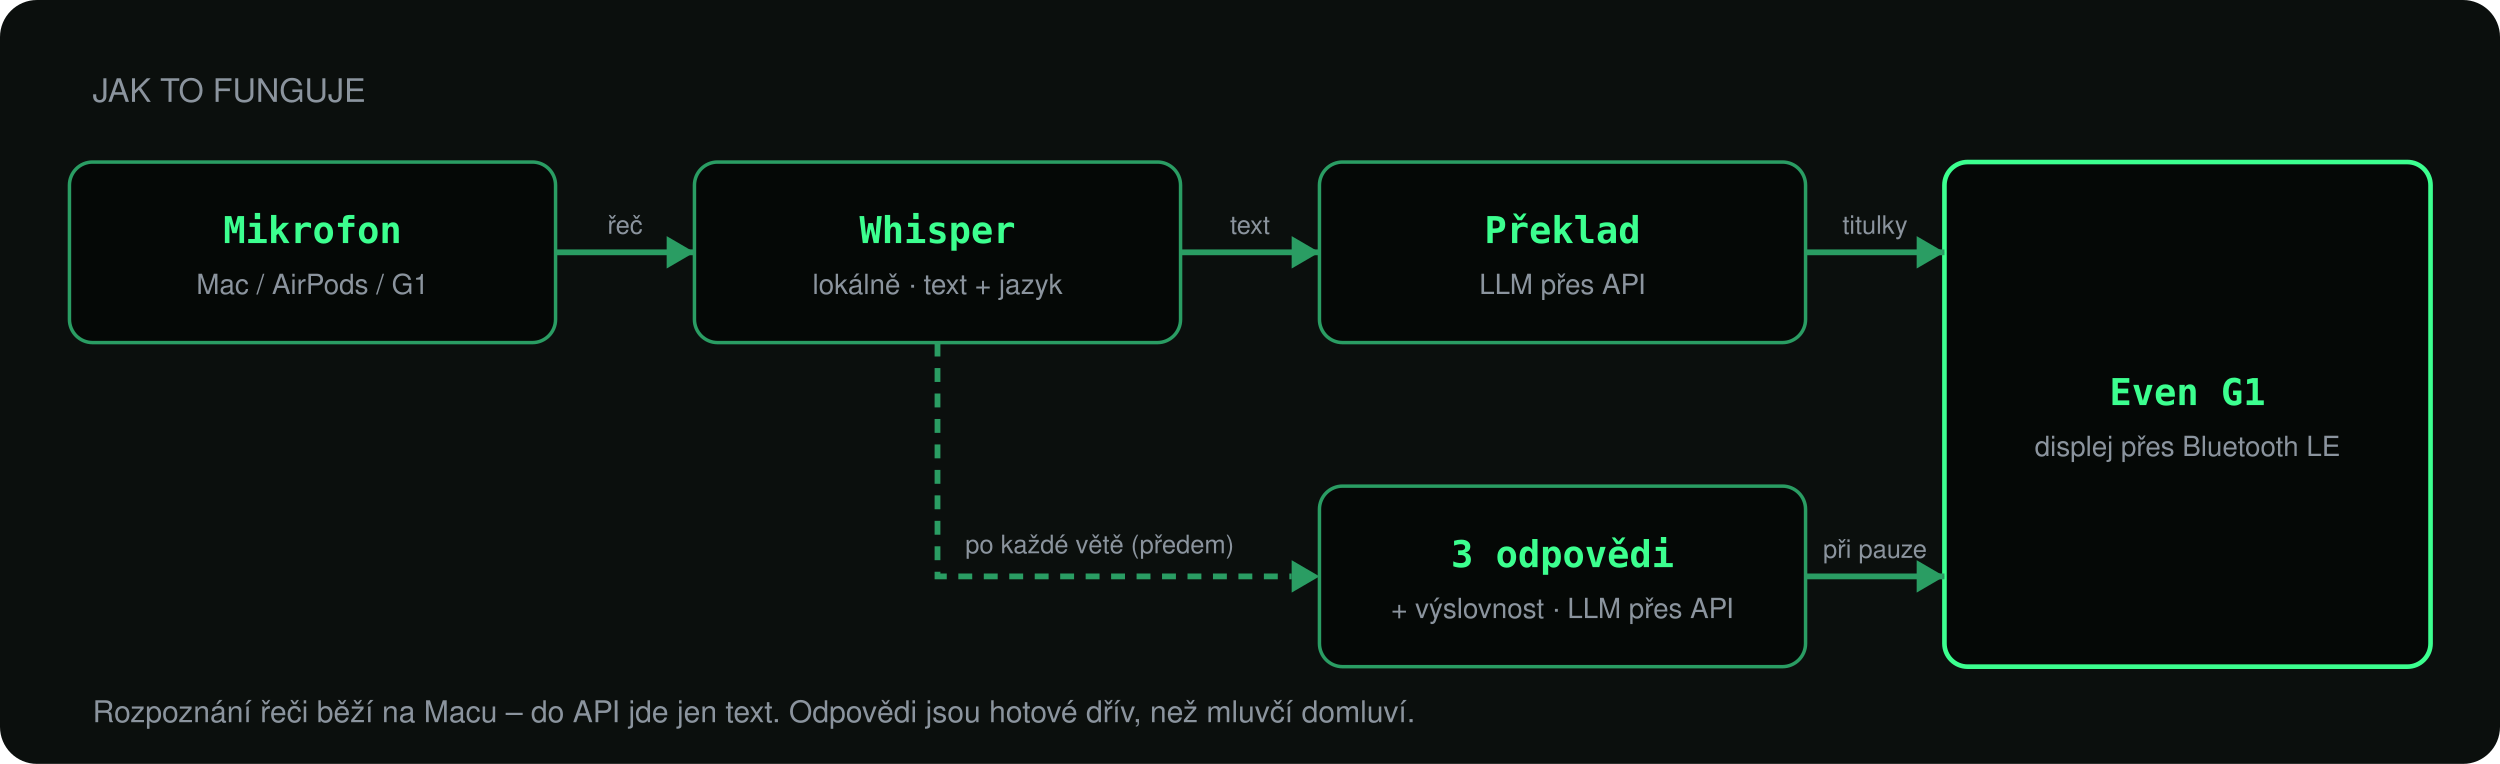
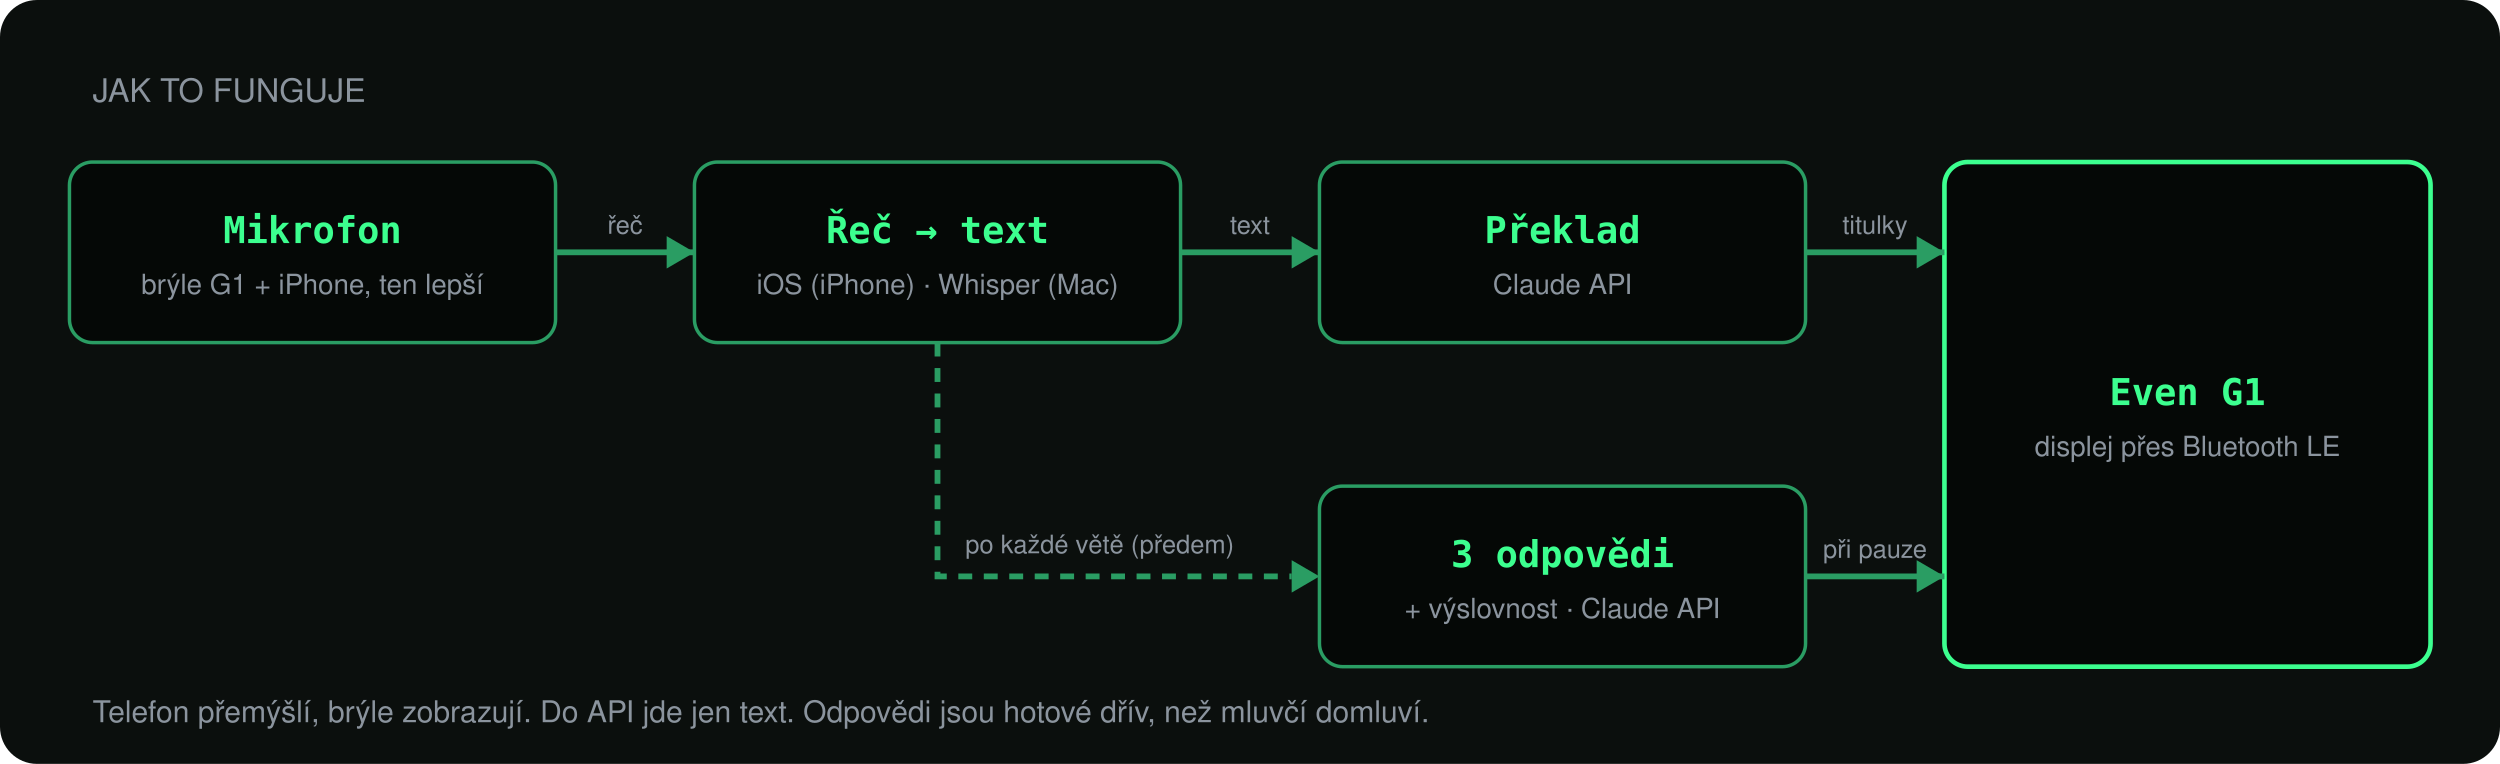
<svg xmlns="http://www.w3.org/2000/svg" width="1080" height="330" viewBox="0 0 1080 330" font-family="ui-monospace,SFMono-Regular,Menlo,Consolas,monospace">
  <rect width="1080" height="330" rx="16" fill="#0b0f0d" />
-   <text x="40" y="44" fill="#8b949e" font-size="14" font-family="-apple-system,Segoe UI,Helvetica,Arial,sans-serif">JAK TO FUNGUJE</text>
+   <text x="40" y="44" fill="#8b949e" font-size="14" text-anchor="start" font-family="-apple-system,Segoe UI,Helvetica,Arial,sans-serif">JAK TO FUNGUJE</text>
  <rect x="30" y="70" width="210" height="78" rx="10" fill="#050806" stroke="#2a9d63" stroke-width="1.5" />
  <text x="135.0" y="105.0" fill="#3cff8f" font-size="16" font-weight="700" text-anchor="middle">Mikrofon</text>
-   <text x="135.0" y="127.0" fill="#8b949e" font-size="12" text-anchor="middle" font-family="-apple-system,Segoe UI,Helvetica,Arial,sans-serif">Mac / AirPods / G1</text>
+   <text x="135.0" y="127.0" fill="#8b949e" font-size="12" text-anchor="middle" font-family="-apple-system,Segoe UI,Helvetica,Arial,sans-serif">brýle G1 + iPhone, ten lepší</text>
  <rect x="300" y="70" width="210" height="78" rx="10" fill="#050806" stroke="#2a9d63" stroke-width="1.5" />
-   <text x="405.0" y="105.0" fill="#3cff8f" font-size="16" font-weight="700" text-anchor="middle">Whisper</text>
-   <text x="405.0" y="127.0" fill="#8b949e" font-size="12" text-anchor="middle" font-family="-apple-system,Segoe UI,Helvetica,Arial,sans-serif">lokálně · text + jazyk</text>
+   <text x="405.0" y="105.0" fill="#3cff8f" font-size="16" font-weight="700" text-anchor="middle">Řeč → text</text>
+   <text x="405.0" y="127.0" fill="#8b949e" font-size="12" text-anchor="middle" font-family="-apple-system,Segoe UI,Helvetica,Arial,sans-serif">iOS (iPhone) · Whisper (Mac)</text>
  <rect x="570" y="70" width="210" height="78" rx="10" fill="#050806" stroke="#2a9d63" stroke-width="1.5" />
  <text x="675.0" y="105.0" fill="#3cff8f" font-size="16" font-weight="700" text-anchor="middle">Překlad</text>
-   <text x="675.0" y="127.0" fill="#8b949e" font-size="12" text-anchor="middle" font-family="-apple-system,Segoe UI,Helvetica,Arial,sans-serif">LLM přes API</text>
+   <text x="675.0" y="127.0" fill="#8b949e" font-size="12" text-anchor="middle" font-family="-apple-system,Segoe UI,Helvetica,Arial,sans-serif">Claude API</text>
  <rect x="840" y="70" width="210" height="218" rx="10" fill="#050806" stroke="#3cff8f" stroke-width="2" />
  <text x="945.0" y="175.0" fill="#3cff8f" font-size="16" font-weight="700" text-anchor="middle">Even G1</text>
  <text x="945.0" y="197.0" fill="#8b949e" font-size="12" text-anchor="middle" font-family="-apple-system,Segoe UI,Helvetica,Arial,sans-serif">displej přes Bluetooth LE</text>
  <rect x="570" y="210" width="210" height="78" rx="10" fill="#050806" stroke="#2a9d63" stroke-width="1.5" />
  <text x="675.0" y="245.0" fill="#3cff8f" font-size="16" font-weight="700" text-anchor="middle">3 odpovědi</text>
-   <text x="675.0" y="267.0" fill="#8b949e" font-size="12" text-anchor="middle" font-family="-apple-system,Segoe UI,Helvetica,Arial,sans-serif">+ výslovnost · LLM přes API</text>
+   <text x="675.0" y="267.0" fill="#8b949e" font-size="12" text-anchor="middle" font-family="-apple-system,Segoe UI,Helvetica,Arial,sans-serif">+ výslovnost · Claude API</text>
  <path d="M240 109.0 L300 109.0" stroke="#2a9d63" stroke-width="2.5" fill="none" />
  <path d="M300 109.0 L288 102.0 L288 116.0 Z" fill="#2a9d63" />
  <text x="270.0" y="101.0" fill="#8b949e" font-size="11" text-anchor="middle" font-family="-apple-system,Segoe UI,Helvetica,Arial,sans-serif">řeč</text>
  <path d="M510 109.0 L570 109.0" stroke="#2a9d63" stroke-width="2.5" fill="none" />
  <path d="M570 109.0 L558 102.0 L558 116.0 Z" fill="#2a9d63" />
  <text x="540.0" y="101.0" fill="#8b949e" font-size="11" text-anchor="middle" font-family="-apple-system,Segoe UI,Helvetica,Arial,sans-serif">text</text>
  <path d="M780 109.0 L840 109.0" stroke="#2a9d63" stroke-width="2.5" fill="none" />
  <path d="M840 109.0 L828 102.0 L828 116.0 Z" fill="#2a9d63" />
  <text x="810.0" y="101.0" fill="#8b949e" font-size="11" text-anchor="middle" font-family="-apple-system,Segoe UI,Helvetica,Arial,sans-serif">titulky</text>
  <path d="M405.0 148 V249.0 H558" stroke="#2a9d63" stroke-width="2.5" fill="none" stroke-dasharray="6 5" />
  <path d="M570 249.0 L558 242.0 L558 256.0 Z" fill="#2a9d63" />
-   <text x="417.0" y="239.0" fill="#8b949e" font-size="11" font-family="-apple-system,Segoe UI,Helvetica,Arial,sans-serif">po každé větě (předem)</text>
+   <text x="417.0" y="239.0" fill="#8b949e" font-size="11" text-anchor="start" font-family="-apple-system,Segoe UI,Helvetica,Arial,sans-serif">po každé větě (předem)</text>
  <path d="M780 249.0 L840 249.0" stroke="#2a9d63" stroke-width="2.5" fill="none" />
  <path d="M840 249.0 L828 242.0 L828 256.0 Z" fill="#2a9d63" />
  <text x="810.0" y="241.0" fill="#8b949e" font-size="11" text-anchor="middle" font-family="-apple-system,Segoe UI,Helvetica,Arial,sans-serif">při pauze</text>
-   <text x="40" y="312" fill="#8b949e" font-size="13" font-family="-apple-system,Segoe UI,Helvetica,Arial,sans-serif">Rozpoznání řeči běží na Macu – do API jde jen text. Odpovědi jsou hotové dřív, než mluvčí domluví.</text>
+   <text x="40" y="312" fill="#8b949e" font-size="13" text-anchor="start" font-family="-apple-system,Segoe UI,Helvetica,Arial,sans-serif">Telefon přemýšlí, brýle zobrazují. Do API jde jen text. Odpovědi jsou hotové dřív, než mluvčí domluví.</text>
</svg>
